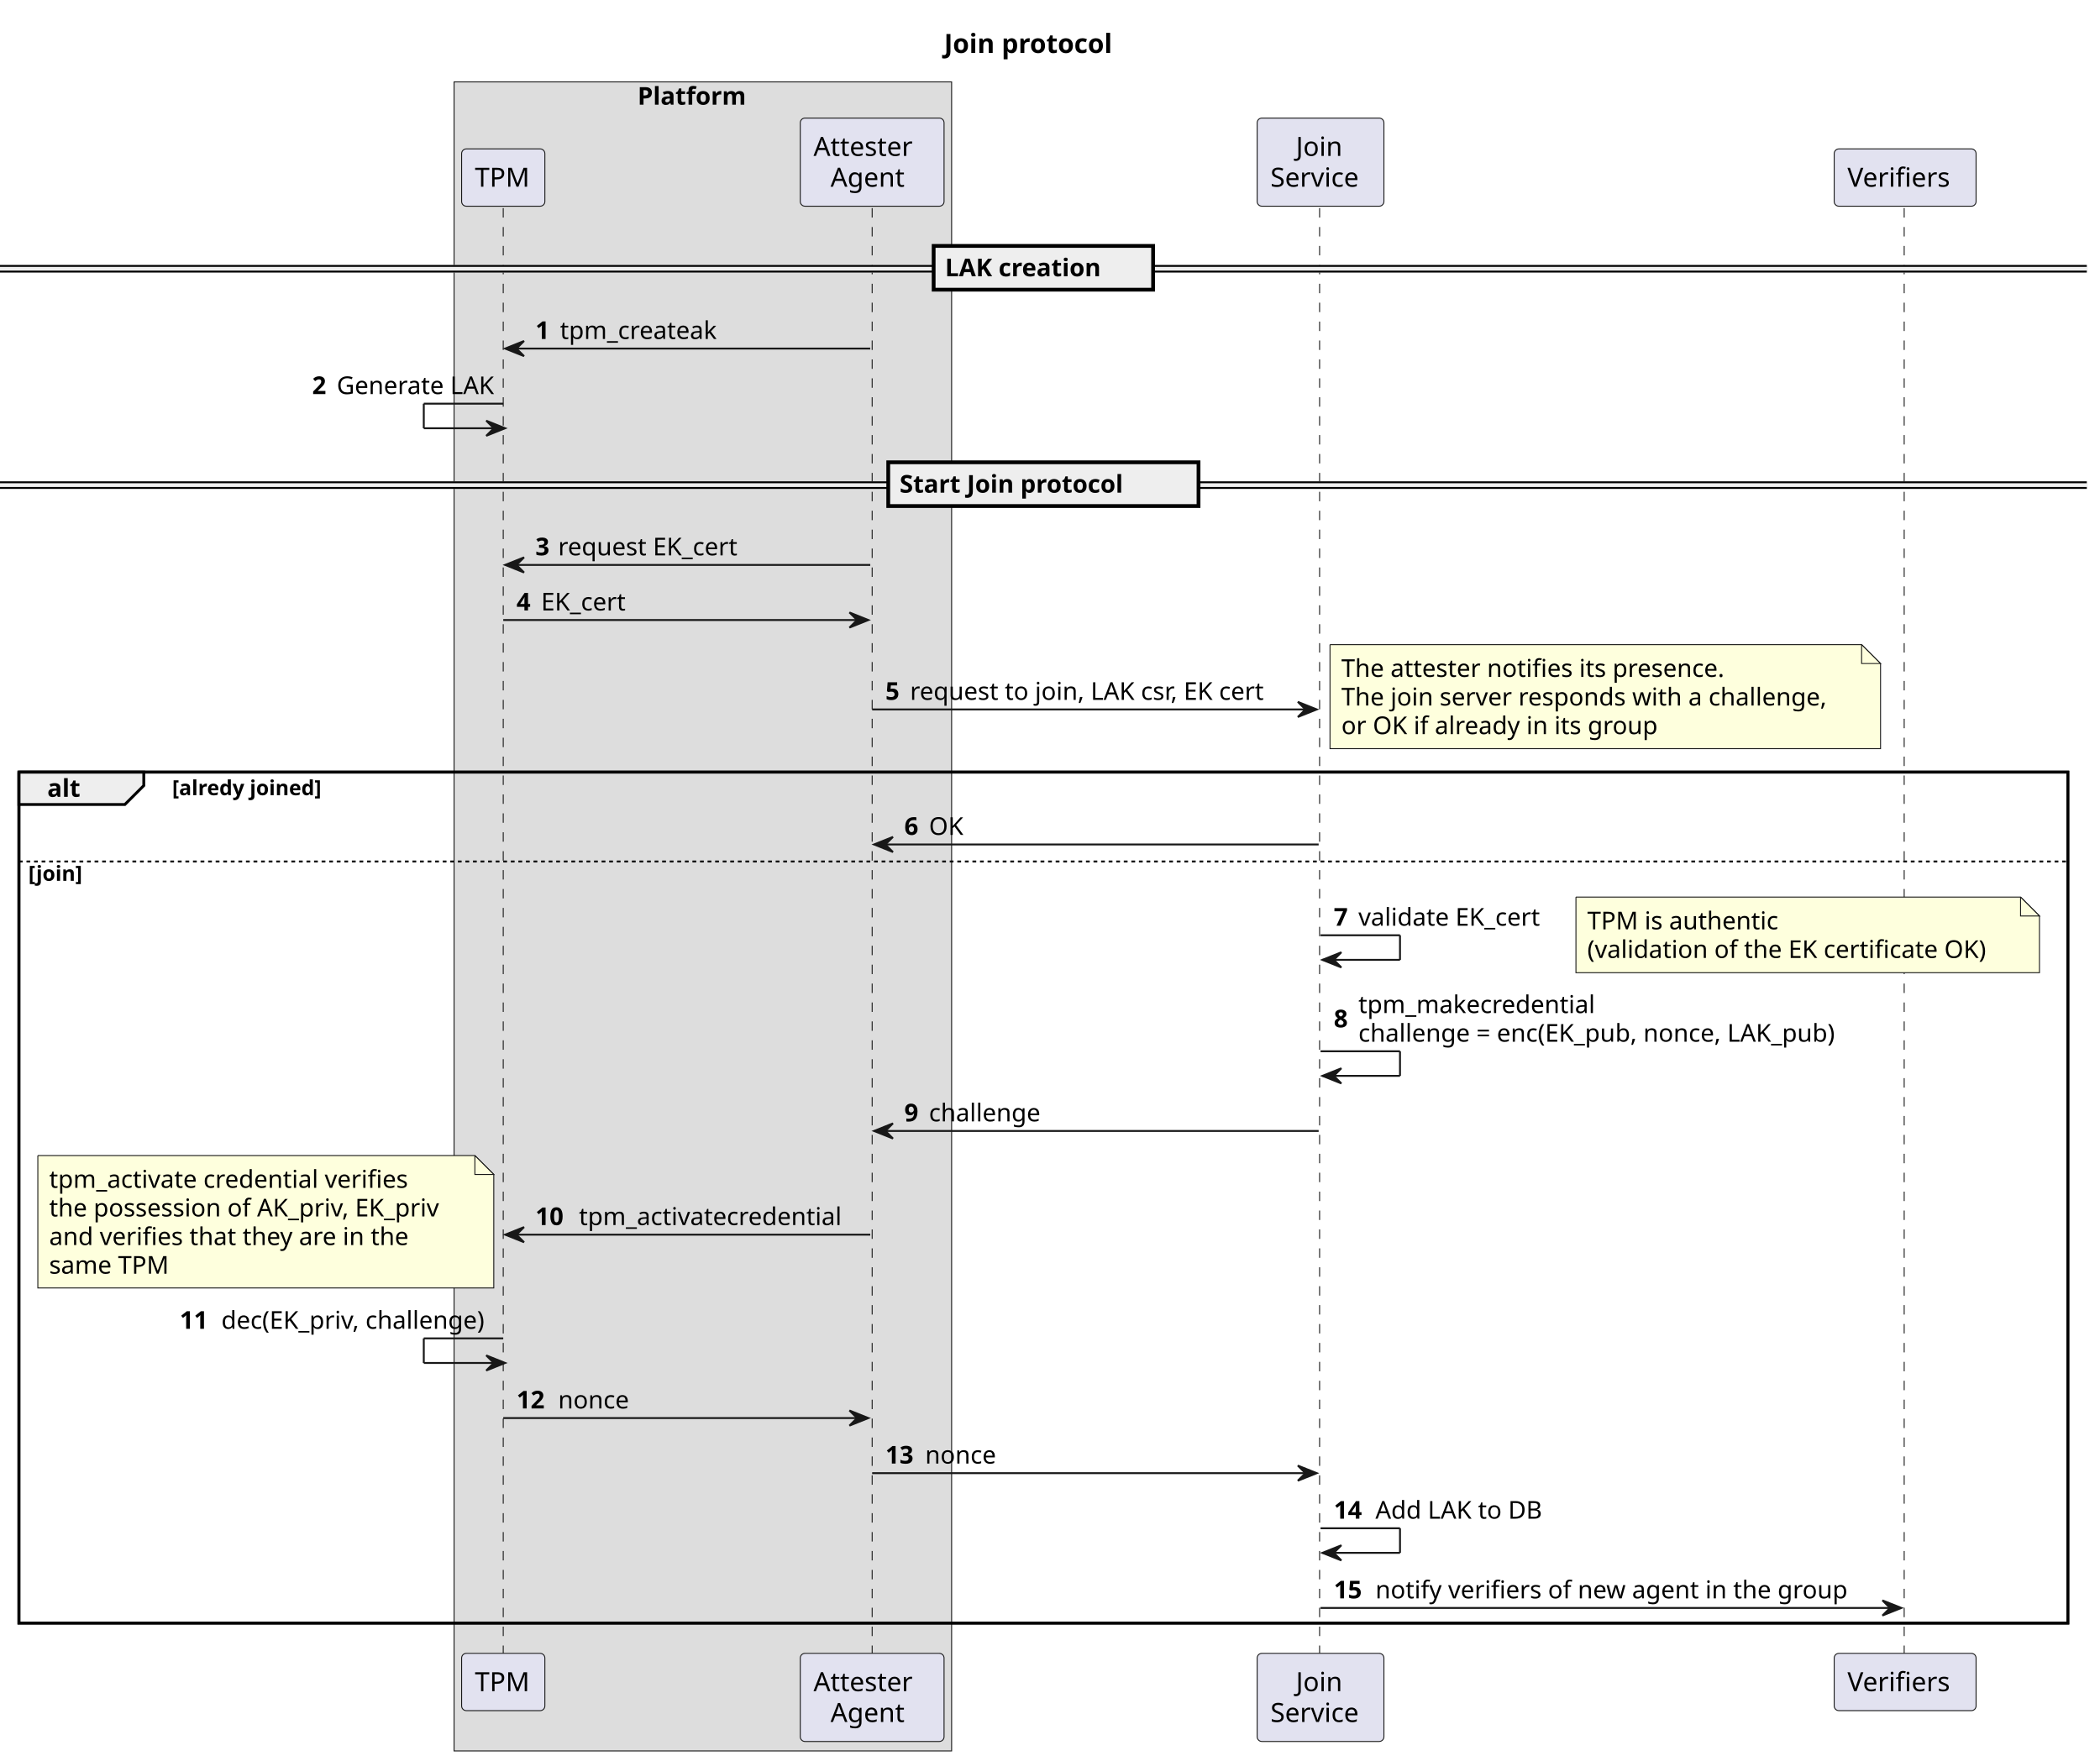
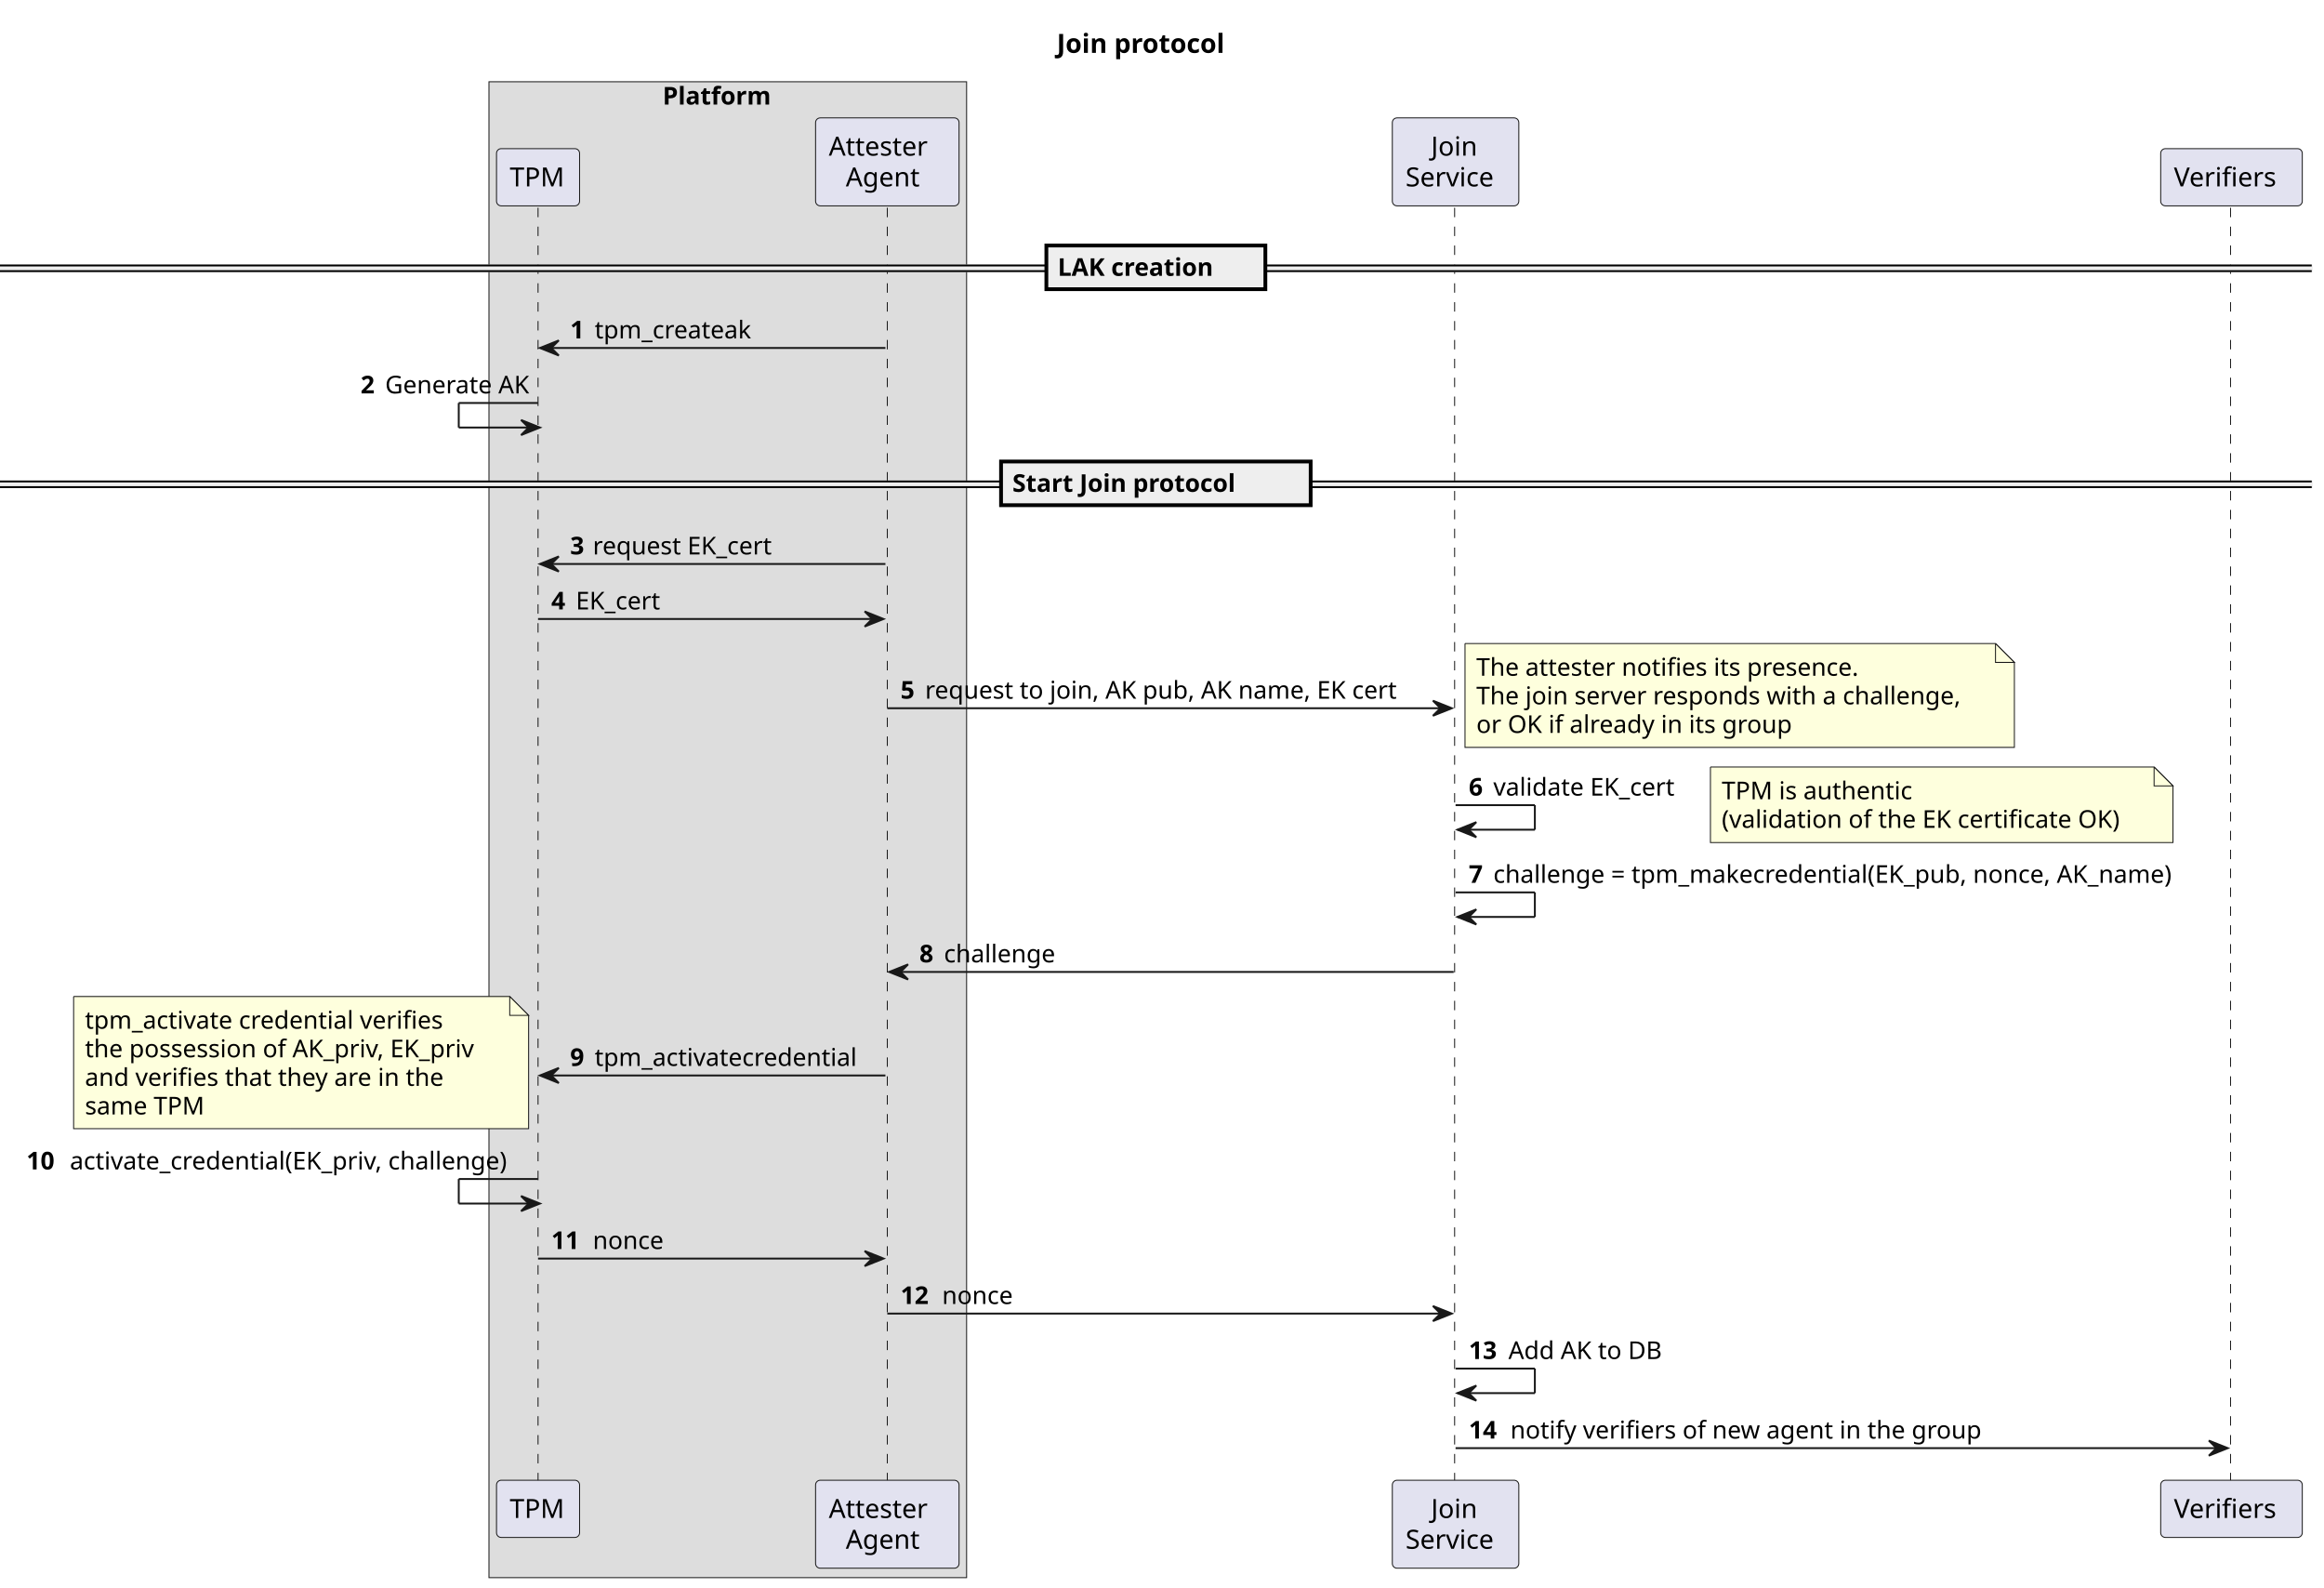
- <svg xmlns="http://www.w3.org/2000/svg" contentStyleType="text/css" height="931px" preserveAspectRatio="none" style="width:1110px;height:931px;background:#FFFFFF;" version="1.1" viewBox="0 0 1110 931" width="1110px" zoomAndPan="magnify">
+ <svg xmlns="http://www.w3.org/2000/svg" contentStyleType="text/css" height="841px" preserveAspectRatio="none" style="width:1231px;height:841px;background:#FFFFFF;" version="1.1" viewBox="0 0 1231 841" width="1231px" zoomAndPan="magnify">
  <defs />
  <g>
-     <text fill="#000000" font-family="sans-serif" font-size="14" font-weight="bold" lengthAdjust="spacing" textLength="104" x="499" y="27.995">Join protocol</text>
-     <rect fill="#DDDDDD" height="882.445" style="stroke:#181818;stroke-width:0.5;" width="263" x="240" y="43.297" />
-     <text fill="#000000" font-family="sans-serif" font-size="13" font-weight="bold" lengthAdjust="spacing" textLength="69" x="337" y="55.364">Platform</text>
-     <rect fill="none" height="449.93" style="stroke:#000000;stroke-width:1.5;" width="1083" x="10" y="408.219" />
-     <line style="stroke:#181818;stroke-width:0.5;stroke-dasharray:5.0,5.0;" x1="266" x2="266" y1="110.023" y2="875.148" />
-     <line style="stroke:#181818;stroke-width:0.5;stroke-dasharray:5.0,5.0;" x1="461" x2="461" y1="110.023" y2="875.148" />
-     <line style="stroke:#181818;stroke-width:0.5;stroke-dasharray:5.0,5.0;" x1="697.5" x2="697.5" y1="110.023" y2="875.148" />
-     <line style="stroke:#181818;stroke-width:0.5;stroke-dasharray:5.0,5.0;" x1="1006.5" x2="1006.5" y1="110.023" y2="875.148" />
-     <rect fill="#E2E2F0" height="30.297" rx="2.5" ry="2.5" style="stroke:#181818;stroke-width:0.5;" width="44" x="244" y="78.727" />
-     <text fill="#000000" font-family="sans-serif" font-size="14" lengthAdjust="spacing" textLength="30" x="251" y="98.722">TPM</text>
-     <rect fill="#E2E2F0" height="30.297" rx="2.5" ry="2.5" style="stroke:#181818;stroke-width:0.5;" width="44" x="244" y="874.148" />
-     <text fill="#000000" font-family="sans-serif" font-size="14" lengthAdjust="spacing" textLength="30" x="251" y="894.144">TPM</text>
-     <rect fill="#E2E2F0" height="46.594" rx="2.5" ry="2.5" style="stroke:#181818;stroke-width:0.5;" width="76" x="423" y="62.43" />
-     <text fill="#000000" font-family="sans-serif" font-size="14" lengthAdjust="spacing" textLength="62" x="430" y="82.425">Attester</text>
-     <text fill="#000000" font-family="sans-serif" font-size="14" lengthAdjust="spacing" textLength="44" x="439" y="98.722">Agent</text>
-     <rect fill="#E2E2F0" height="46.594" rx="2.5" ry="2.5" style="stroke:#181818;stroke-width:0.5;" width="76" x="423" y="874.148" />
-     <text fill="#000000" font-family="sans-serif" font-size="14" lengthAdjust="spacing" textLength="62" x="430" y="894.144">Attester</text>
-     <text fill="#000000" font-family="sans-serif" font-size="14" lengthAdjust="spacing" textLength="44" x="439" y="910.44">Agent</text>
-     <rect fill="#E2E2F0" height="46.594" rx="2.5" ry="2.5" style="stroke:#181818;stroke-width:0.5;" width="67" x="664.5" y="62.43" />
-     <text fill="#000000" font-family="sans-serif" font-size="14" lengthAdjust="spacing" textLength="26" x="685" y="82.425">Join</text>
-     <text fill="#000000" font-family="sans-serif" font-size="14" lengthAdjust="spacing" textLength="53" x="671.5" y="98.722">Service</text>
-     <rect fill="#E2E2F0" height="46.594" rx="2.5" ry="2.5" style="stroke:#181818;stroke-width:0.5;" width="67" x="664.5" y="874.148" />
-     <text fill="#000000" font-family="sans-serif" font-size="14" lengthAdjust="spacing" textLength="26" x="685" y="894.144">Join</text>
-     <text fill="#000000" font-family="sans-serif" font-size="14" lengthAdjust="spacing" textLength="53" x="671.5" y="910.44">Service</text>
-     <rect fill="#E2E2F0" height="30.297" rx="2.5" ry="2.5" style="stroke:#181818;stroke-width:0.5;" width="75" x="969.5" y="78.727" />
-     <text fill="#000000" font-family="sans-serif" font-size="14" lengthAdjust="spacing" textLength="61" x="976.5" y="98.722">Verifiers</text>
-     <rect fill="#E2E2F0" height="30.297" rx="2.5" ry="2.5" style="stroke:#181818;stroke-width:0.5;" width="75" x="969.5" y="874.148" />
-     <text fill="#000000" font-family="sans-serif" font-size="14" lengthAdjust="spacing" textLength="61" x="976.5" y="894.144">Verifiers</text>
-     <rect fill="#EEEEEE" height="3" style="stroke:#EEEEEE;stroke-width:1.0;" width="1103" x="0" y="140.59" />
-     <line style="stroke:#000000;stroke-width:1.0;" x1="0" x2="1103" y1="140.59" y2="140.59" />
-     <line style="stroke:#000000;stroke-width:1.0;" x1="0" x2="1103" y1="143.59" y2="143.59" />
-     <rect fill="#EEEEEE" height="23.133" style="stroke:#000000;stroke-width:2.0;" width="116" x="493.5" y="130.023" />
-     <text fill="#000000" font-family="sans-serif" font-size="13" font-weight="bold" lengthAdjust="spacing" textLength="97" x="499.5" y="146.09">LAK creation</text>
-     <polygon fill="#181818" points="277,180.289,267,184.289,277,188.289,273,184.289" style="stroke:#181818;stroke-width:1.0;" />
-     <line style="stroke:#181818;stroke-width:1.0;" x1="271" x2="460" y1="184.289" y2="184.289" />
-     <text fill="#000000" font-family="sans-serif" font-size="13" font-weight="bold" lengthAdjust="spacing" textLength="9" x="283" y="179.223">1</text>
-     <text fill="#000000" font-family="sans-serif" font-size="13" lengthAdjust="spacing" textLength="89" x="296" y="179.223">tpm_createak</text>
-     <line style="stroke:#181818;stroke-width:1.0;" x1="224" x2="266" y1="213.422" y2="213.422" />
-     <line style="stroke:#181818;stroke-width:1.0;" x1="224" x2="224" y1="213.422" y2="226.422" />
-     <line style="stroke:#181818;stroke-width:1.0;" x1="224" x2="265" y1="226.422" y2="226.422" />
-     <polygon fill="#181818" points="257,222.422,267,226.422,257,230.422,261,226.422" style="stroke:#181818;stroke-width:1.0;" />
-     <text fill="#000000" font-family="sans-serif" font-size="13" font-weight="bold" lengthAdjust="spacing" textLength="9" x="165" y="208.356">2</text>
-     <text fill="#000000" font-family="sans-serif" font-size="13" lengthAdjust="spacing" textLength="88" x="178" y="208.356">Generate LAK</text>
-     <rect fill="#EEEEEE" height="3" style="stroke:#EEEEEE;stroke-width:1.0;" width="1103" x="0" y="254.988" />
-     <line style="stroke:#000000;stroke-width:1.0;" x1="0" x2="1103" y1="254.988" y2="254.988" />
-     <line style="stroke:#000000;stroke-width:1.0;" x1="0" x2="1103" y1="257.988" y2="257.988" />
-     <rect fill="#EEEEEE" height="23.133" style="stroke:#000000;stroke-width:2.0;" width="164" x="469.5" y="244.422" />
-     <text fill="#000000" font-family="sans-serif" font-size="13" font-weight="bold" lengthAdjust="spacing" textLength="145" x="475.5" y="260.489">Start Join protocol</text>
-     <polygon fill="#181818" points="277,294.688,267,298.688,277,302.688,273,298.688" style="stroke:#181818;stroke-width:1.0;" />
-     <line style="stroke:#181818;stroke-width:1.0;" x1="271" x2="460" y1="298.688" y2="298.688" />
-     <text fill="#000000" font-family="sans-serif" font-size="13" font-weight="bold" lengthAdjust="spacing" textLength="8" x="283" y="293.622">3</text>
-     <text fill="#000000" font-family="sans-serif" font-size="13" lengthAdjust="spacing" textLength="101" x="295" y="293.622">request EK_cert</text>
-     <polygon fill="#181818" points="449,323.82,459,327.82,449,331.82,453,327.82" style="stroke:#181818;stroke-width:1.0;" />
-     <line style="stroke:#181818;stroke-width:1.0;" x1="266" x2="455" y1="327.82" y2="327.82" />
-     <text fill="#000000" font-family="sans-serif" font-size="13" font-weight="bold" lengthAdjust="spacing" textLength="9" x="273" y="322.754">4</text>
-     <text fill="#000000" font-family="sans-serif" font-size="13" lengthAdjust="spacing" textLength="48" x="286" y="322.754">EK_cert</text>
-     <polygon fill="#181818" points="686,371.086,696,375.086,686,379.086,690,375.086" style="stroke:#181818;stroke-width:1.0;" />
-     <line style="stroke:#181818;stroke-width:1.0;" x1="461" x2="692" y1="375.086" y2="375.086" />
-     <text fill="#000000" font-family="sans-serif" font-size="13" font-weight="bold" lengthAdjust="spacing" textLength="9" x="468" y="370.02">5</text>
-     <text fill="#000000" font-family="sans-serif" font-size="13" lengthAdjust="spacing" textLength="200" x="481" y="370.02">request to join, LAK csr, EK cert</text>
-     <path d="M703,340.82 L703,395.82 L994,395.82 L994,350.82 L984,340.82 L703,340.82 " fill="#FEFFDD" style="stroke:#181818;stroke-width:0.5;" />
-     <path d="M984,340.82 L984,350.82 L994,350.82 L984,340.82 " fill="#FEFFDD" style="stroke:#181818;stroke-width:0.5;" />
-     <text fill="#000000" font-family="sans-serif" font-size="13" lengthAdjust="spacing" textLength="216" x="709" y="357.887">The attester notifies its presence.</text>
-     <text fill="#000000" font-family="sans-serif" font-size="13" lengthAdjust="spacing" textLength="270" x="709" y="373.02">The join server responds with a challenge,</text>
-     <text fill="#000000" font-family="sans-serif" font-size="13" lengthAdjust="spacing" textLength="174" x="709" y="388.153">or OK if already in its group</text>
-     <path d="M10,408.219 L76,408.219 L76,415.352 L66,425.352 L10,425.352 L10,408.219 " fill="#EEEEEE" style="stroke:#000000;stroke-width:1.5;" />
-     <rect fill="none" height="449.93" style="stroke:#000000;stroke-width:1.5;" width="1083" x="10" y="408.219" />
-     <text fill="#000000" font-family="sans-serif" font-size="13" font-weight="bold" lengthAdjust="spacing" textLength="21" x="25" y="421.286">alt</text>
-     <text fill="#000000" font-family="sans-serif" font-size="11" font-weight="bold" lengthAdjust="spacing" textLength="96" x="91" y="420.429">[alredy joined]</text>
-     <polygon fill="#181818" points="472,442.484,462,446.484,472,450.484,468,446.484" style="stroke:#181818;stroke-width:1.0;" />
-     <line style="stroke:#181818;stroke-width:1.0;" x1="466" x2="697" y1="446.484" y2="446.484" />
-     <text fill="#000000" font-family="sans-serif" font-size="13" font-weight="bold" lengthAdjust="spacing" textLength="9" x="478" y="441.418">6</text>
-     <text fill="#000000" font-family="sans-serif" font-size="13" lengthAdjust="spacing" textLength="18" x="491" y="441.418">OK</text>
-     <line style="stroke:#000000;stroke-width:1.0;stroke-dasharray:2.0,2.0;" x1="10" x2="1093" y1="455.484" y2="455.484" />
-     <text fill="#000000" font-family="sans-serif" font-size="11" font-weight="bold" lengthAdjust="spacing" textLength="35" x="15" y="465.695">[join]</text>
-     <line style="stroke:#181818;stroke-width:1.0;" x1="698" x2="740" y1="494.488" y2="494.488" />
-     <line style="stroke:#181818;stroke-width:1.0;" x1="740" x2="740" y1="494.488" y2="507.488" />
-     <line style="stroke:#181818;stroke-width:1.0;" x1="699" x2="740" y1="507.488" y2="507.488" />
-     <polygon fill="#181818" points="709,503.488,699,507.488,709,511.488,705,507.488" style="stroke:#181818;stroke-width:1.0;" />
-     <text fill="#000000" font-family="sans-serif" font-size="13" font-weight="bold" lengthAdjust="spacing" textLength="9" x="705" y="489.422">7</text>
-     <text fill="#000000" font-family="sans-serif" font-size="13" lengthAdjust="spacing" textLength="103" x="718" y="489.422">validate EK_cert</text>
-     <path d="M833,474.289 L833,514.289 L1078,514.289 L1078,484.289 L1068,474.289 L833,474.289 " fill="#FEFFDD" style="stroke:#181818;stroke-width:0.5;" />
-     <path d="M1068,474.289 L1068,484.289 L1078,484.289 L1068,474.289 " fill="#FEFFDD" style="stroke:#181818;stroke-width:0.5;" />
-     <text fill="#000000" font-family="sans-serif" font-size="13" lengthAdjust="spacing" textLength="104" x="839" y="491.356">TPM is authentic</text>
-     <text fill="#000000" font-family="sans-serif" font-size="13" lengthAdjust="spacing" textLength="224" x="839" y="506.489">(validation of the EK certificate OK)</text>
-     <line style="stroke:#181818;stroke-width:1.0;" x1="698" x2="740" y1="555.82" y2="555.82" />
-     <line style="stroke:#181818;stroke-width:1.0;" x1="740" x2="740" y1="555.82" y2="568.82" />
-     <line style="stroke:#181818;stroke-width:1.0;" x1="699" x2="740" y1="568.82" y2="568.82" />
-     <polygon fill="#181818" points="709,564.82,699,568.82,709,572.82,705,568.82" style="stroke:#181818;stroke-width:1.0;" />
-     <text fill="#000000" font-family="sans-serif" font-size="13" font-weight="bold" lengthAdjust="spacing" textLength="9" x="705" y="543.188">8</text>
-     <text fill="#000000" font-family="sans-serif" font-size="13" lengthAdjust="spacing" textLength="132" x="718" y="535.622">tpm_makecredential</text>
-     <text fill="#000000" font-family="sans-serif" font-size="13" lengthAdjust="spacing" textLength="269" x="718" y="550.754">challenge = enc(EK_pub, nonce, LAK_pub)</text>
-     <polygon fill="#181818" points="472,593.953,462,597.953,472,601.953,468,597.953" style="stroke:#181818;stroke-width:1.0;" />
-     <line style="stroke:#181818;stroke-width:1.0;" x1="466" x2="697" y1="597.953" y2="597.953" />
-     <text fill="#000000" font-family="sans-serif" font-size="13" font-weight="bold" lengthAdjust="spacing" textLength="9" x="478" y="592.887">9</text>
-     <text fill="#000000" font-family="sans-serif" font-size="13" lengthAdjust="spacing" textLength="61" x="491" y="592.887">challenge</text>
-     <polygon fill="#181818" points="277,648.785,267,652.785,277,656.785,273,652.785" style="stroke:#181818;stroke-width:1.0;" />
-     <line style="stroke:#181818;stroke-width:1.0;" x1="271" x2="460" y1="652.785" y2="652.785" />
-     <text fill="#000000" font-family="sans-serif" font-size="13" font-weight="bold" lengthAdjust="spacing" textLength="19" x="283" y="647.719">10</text>
-     <text fill="#000000" font-family="sans-serif" font-size="13" lengthAdjust="spacing" textLength="148" x="306" y="647.719">tpm_activatecredential</text>
-     <path d="M20,610.953 L20,680.953 L261,680.953 L261,620.953 L251,610.953 L20,610.953 " fill="#FEFFDD" style="stroke:#181818;stroke-width:0.5;" />
-     <path d="M251,610.953 L251,620.953 L261,620.953 L251,610.953 " fill="#FEFFDD" style="stroke:#181818;stroke-width:0.5;" />
-     <text fill="#000000" font-family="sans-serif" font-size="13" lengthAdjust="spacing" textLength="203" x="26" y="628.02">tpm_activate credential verifies</text>
-     <text fill="#000000" font-family="sans-serif" font-size="13" lengthAdjust="spacing" textLength="220" x="26" y="643.153">the possession of AK_priv, EK_priv</text>
-     <text fill="#000000" font-family="sans-serif" font-size="13" lengthAdjust="spacing" textLength="203" x="26" y="658.286">and verifies that they are in the</text>
-     <text fill="#000000" font-family="sans-serif" font-size="13" lengthAdjust="spacing" textLength="66" x="26" y="673.418">same TPM</text>
-     <line style="stroke:#181818;stroke-width:1.0;" x1="224" x2="266" y1="707.617" y2="707.617" />
-     <line style="stroke:#181818;stroke-width:1.0;" x1="224" x2="224" y1="707.617" y2="720.617" />
-     <line style="stroke:#181818;stroke-width:1.0;" x1="224" x2="265" y1="720.617" y2="720.617" />
-     <polygon fill="#181818" points="257,716.617,267,720.617,257,724.617,261,720.617" style="stroke:#181818;stroke-width:1.0;" />
-     <text fill="#000000" font-family="sans-serif" font-size="13" font-weight="bold" lengthAdjust="spacing" textLength="18" x="95" y="702.551">11</text>
-     <text fill="#000000" font-family="sans-serif" font-size="13" lengthAdjust="spacing" textLength="149" x="117" y="702.551">dec(EK_priv, challenge)</text>
-     <polygon fill="#181818" points="449,745.75,459,749.75,449,753.75,453,749.75" style="stroke:#181818;stroke-width:1.0;" />
-     <line style="stroke:#181818;stroke-width:1.0;" x1="266" x2="455" y1="749.75" y2="749.75" />
-     <text fill="#000000" font-family="sans-serif" font-size="13" font-weight="bold" lengthAdjust="spacing" textLength="18" x="273" y="744.684">12</text>
-     <text fill="#000000" font-family="sans-serif" font-size="13" lengthAdjust="spacing" textLength="39" x="295" y="744.684">nonce</text>
-     <polygon fill="#181818" points="686,774.883,696,778.883,686,782.883,690,778.883" style="stroke:#181818;stroke-width:1.0;" />
-     <line style="stroke:#181818;stroke-width:1.0;" x1="461" x2="692" y1="778.883" y2="778.883" />
-     <text fill="#000000" font-family="sans-serif" font-size="13" font-weight="bold" lengthAdjust="spacing" textLength="17" x="468" y="773.817">13</text>
-     <text fill="#000000" font-family="sans-serif" font-size="13" lengthAdjust="spacing" textLength="39" x="489" y="773.817">nonce</text>
-     <line style="stroke:#181818;stroke-width:1.0;" x1="698" x2="740" y1="808.016" y2="808.016" />
-     <line style="stroke:#181818;stroke-width:1.0;" x1="740" x2="740" y1="808.016" y2="821.016" />
-     <line style="stroke:#181818;stroke-width:1.0;" x1="699" x2="740" y1="821.016" y2="821.016" />
-     <polygon fill="#181818" points="709,817.016,699,821.016,709,825.016,705,821.016" style="stroke:#181818;stroke-width:1.0;" />
-     <text fill="#000000" font-family="sans-serif" font-size="13" font-weight="bold" lengthAdjust="spacing" textLength="18" x="705" y="802.95">14</text>
-     <text fill="#000000" font-family="sans-serif" font-size="13" lengthAdjust="spacing" textLength="92" x="727" y="802.95">Add LAK to DB</text>
-     <polygon fill="#181818" points="995,846.148,1005,850.148,995,854.148,999,850.148" style="stroke:#181818;stroke-width:1.0;" />
-     <line style="stroke:#181818;stroke-width:1.0;" x1="698" x2="1001" y1="850.148" y2="850.148" />
-     <text fill="#000000" font-family="sans-serif" font-size="13" font-weight="bold" lengthAdjust="spacing" textLength="18" x="705" y="845.082">15</text>
-     <text fill="#000000" font-family="sans-serif" font-size="13" lengthAdjust="spacing" textLength="263" x="727" y="845.082">notify verifiers of new agent in the group</text>
+     <text fill="#000000" font-family="sans-serif" font-size="14" font-weight="bold" lengthAdjust="spacing" textLength="104" x="559.75" y="27.995">Join protocol</text>
+     <rect fill="#DDDDDD" height="792.242" style="stroke:#181818;stroke-width:0.5;" width="253" x="259" y="43.297" />
+     <text fill="#000000" font-family="sans-serif" font-size="13" font-weight="bold" lengthAdjust="spacing" textLength="69" x="351" y="55.364">Platform</text>
+     <line style="stroke:#181818;stroke-width:0.5;stroke-dasharray:5.0,5.0;" x1="285" x2="285" y1="110.023" y2="784.945" />
+     <line style="stroke:#181818;stroke-width:0.5;stroke-dasharray:5.0,5.0;" x1="470" x2="470" y1="110.023" y2="784.945" />
+     <line style="stroke:#181818;stroke-width:0.5;stroke-dasharray:5.0,5.0;" x1="770.5" x2="770.5" y1="110.023" y2="784.945" />
+     <line style="stroke:#181818;stroke-width:0.5;stroke-dasharray:5.0,5.0;" x1="1181.5" x2="1181.5" y1="110.023" y2="784.945" />
+     <rect fill="#E2E2F0" height="30.297" rx="2.5" ry="2.5" style="stroke:#181818;stroke-width:0.5;" width="44" x="263" y="78.727" />
+     <text fill="#000000" font-family="sans-serif" font-size="14" lengthAdjust="spacing" textLength="30" x="270" y="98.722">TPM</text>
+     <rect fill="#E2E2F0" height="30.297" rx="2.5" ry="2.5" style="stroke:#181818;stroke-width:0.5;" width="44" x="263" y="783.945" />
+     <text fill="#000000" font-family="sans-serif" font-size="14" lengthAdjust="spacing" textLength="30" x="270" y="803.94">TPM</text>
+     <rect fill="#E2E2F0" height="46.594" rx="2.5" ry="2.5" style="stroke:#181818;stroke-width:0.5;" width="76" x="432" y="62.43" />
+     <text fill="#000000" font-family="sans-serif" font-size="14" lengthAdjust="spacing" textLength="62" x="439" y="82.425">Attester</text>
+     <text fill="#000000" font-family="sans-serif" font-size="14" lengthAdjust="spacing" textLength="44" x="448" y="98.722">Agent</text>
+     <rect fill="#E2E2F0" height="46.594" rx="2.5" ry="2.5" style="stroke:#181818;stroke-width:0.5;" width="76" x="432" y="783.945" />
+     <text fill="#000000" font-family="sans-serif" font-size="14" lengthAdjust="spacing" textLength="62" x="439" y="803.94">Attester</text>
+     <text fill="#000000" font-family="sans-serif" font-size="14" lengthAdjust="spacing" textLength="44" x="448" y="820.237">Agent</text>
+     <rect fill="#E2E2F0" height="46.594" rx="2.5" ry="2.5" style="stroke:#181818;stroke-width:0.5;" width="67" x="737.5" y="62.43" />
+     <text fill="#000000" font-family="sans-serif" font-size="14" lengthAdjust="spacing" textLength="26" x="758" y="82.425">Join</text>
+     <text fill="#000000" font-family="sans-serif" font-size="14" lengthAdjust="spacing" textLength="53" x="744.5" y="98.722">Service</text>
+     <rect fill="#E2E2F0" height="46.594" rx="2.5" ry="2.5" style="stroke:#181818;stroke-width:0.5;" width="67" x="737.5" y="783.945" />
+     <text fill="#000000" font-family="sans-serif" font-size="14" lengthAdjust="spacing" textLength="26" x="758" y="803.94">Join</text>
+     <text fill="#000000" font-family="sans-serif" font-size="14" lengthAdjust="spacing" textLength="53" x="744.5" y="820.237">Service</text>
+     <rect fill="#E2E2F0" height="30.297" rx="2.5" ry="2.5" style="stroke:#181818;stroke-width:0.5;" width="75" x="1144.5" y="78.727" />
+     <text fill="#000000" font-family="sans-serif" font-size="14" lengthAdjust="spacing" textLength="61" x="1151.5" y="98.722">Verifiers</text>
+     <rect fill="#E2E2F0" height="30.297" rx="2.5" ry="2.5" style="stroke:#181818;stroke-width:0.5;" width="75" x="1144.5" y="783.945" />
+     <text fill="#000000" font-family="sans-serif" font-size="14" lengthAdjust="spacing" textLength="61" x="1151.5" y="803.94">Verifiers</text>
+     <rect fill="#EEEEEE" height="3" style="stroke:#EEEEEE;stroke-width:1.0;" width="1224.5" x="0" y="140.59" />
+     <line style="stroke:#000000;stroke-width:1.0;" x1="0" x2="1224.5" y1="140.59" y2="140.59" />
+     <line style="stroke:#000000;stroke-width:1.0;" x1="0" x2="1224.5" y1="143.59" y2="143.59" />
+     <rect fill="#EEEEEE" height="23.133" style="stroke:#000000;stroke-width:2.0;" width="116" x="554.25" y="130.023" />
+     <text fill="#000000" font-family="sans-serif" font-size="13" font-weight="bold" lengthAdjust="spacing" textLength="97" x="560.25" y="146.09">LAK creation</text>
+     <polygon fill="#181818" points="296,180.289,286,184.289,296,188.289,292,184.289" style="stroke:#181818;stroke-width:1.0;" />
+     <line style="stroke:#181818;stroke-width:1.0;" x1="290" x2="469" y1="184.289" y2="184.289" />
+     <text fill="#000000" font-family="sans-serif" font-size="13" font-weight="bold" lengthAdjust="spacing" textLength="9" x="302" y="179.223">1</text>
+     <text fill="#000000" font-family="sans-serif" font-size="13" lengthAdjust="spacing" textLength="89" x="315" y="179.223">tpm_createak</text>
+     <line style="stroke:#181818;stroke-width:1.0;" x1="243" x2="285" y1="213.422" y2="213.422" />
+     <line style="stroke:#181818;stroke-width:1.0;" x1="243" x2="243" y1="213.422" y2="226.422" />
+     <line style="stroke:#181818;stroke-width:1.0;" x1="243" x2="284" y1="226.422" y2="226.422" />
+     <polygon fill="#181818" points="276,222.422,286,226.422,276,230.422,280,226.422" style="stroke:#181818;stroke-width:1.0;" />
+     <text fill="#000000" font-family="sans-serif" font-size="13" font-weight="bold" lengthAdjust="spacing" textLength="9" x="191" y="208.356">2</text>
+     <text fill="#000000" font-family="sans-serif" font-size="13" lengthAdjust="spacing" textLength="81" x="204" y="208.356">Generate AK</text>
+     <rect fill="#EEEEEE" height="3" style="stroke:#EEEEEE;stroke-width:1.0;" width="1224.5" x="0" y="254.988" />
+     <line style="stroke:#000000;stroke-width:1.0;" x1="0" x2="1224.5" y1="254.988" y2="254.988" />
+     <line style="stroke:#000000;stroke-width:1.0;" x1="0" x2="1224.5" y1="257.988" y2="257.988" />
+     <rect fill="#EEEEEE" height="23.133" style="stroke:#000000;stroke-width:2.0;" width="164" x="530.25" y="244.422" />
+     <text fill="#000000" font-family="sans-serif" font-size="13" font-weight="bold" lengthAdjust="spacing" textLength="145" x="536.25" y="260.489">Start Join protocol</text>
+     <polygon fill="#181818" points="296,294.688,286,298.688,296,302.688,292,298.688" style="stroke:#181818;stroke-width:1.0;" />
+     <line style="stroke:#181818;stroke-width:1.0;" x1="290" x2="469" y1="298.688" y2="298.688" />
+     <text fill="#000000" font-family="sans-serif" font-size="13" font-weight="bold" lengthAdjust="spacing" textLength="8" x="302" y="293.622">3</text>
+     <text fill="#000000" font-family="sans-serif" font-size="13" lengthAdjust="spacing" textLength="101" x="314" y="293.622">request EK_cert</text>
+     <polygon fill="#181818" points="458,323.82,468,327.82,458,331.82,462,327.82" style="stroke:#181818;stroke-width:1.0;" />
+     <line style="stroke:#181818;stroke-width:1.0;" x1="285" x2="464" y1="327.82" y2="327.82" />
+     <text fill="#000000" font-family="sans-serif" font-size="13" font-weight="bold" lengthAdjust="spacing" textLength="9" x="292" y="322.754">4</text>
+     <text fill="#000000" font-family="sans-serif" font-size="13" lengthAdjust="spacing" textLength="48" x="305" y="322.754">EK_cert</text>
+     <polygon fill="#181818" points="759,371.086,769,375.086,759,379.086,763,375.086" style="stroke:#181818;stroke-width:1.0;" />
+     <line style="stroke:#181818;stroke-width:1.0;" x1="470" x2="765" y1="375.086" y2="375.086" />
+     <text fill="#000000" font-family="sans-serif" font-size="13" font-weight="bold" lengthAdjust="spacing" textLength="9" x="477" y="370.02">5</text>
+     <text fill="#000000" font-family="sans-serif" font-size="13" lengthAdjust="spacing" textLength="264" x="490" y="370.02">request to join, AK pub, AK name, EK cert</text>
+     <path d="M776,340.82 L776,395.82 L1067,395.82 L1067,350.82 L1057,340.82 L776,340.82 " fill="#FEFFDD" style="stroke:#181818;stroke-width:0.5;" />
+     <path d="M1057,340.82 L1057,350.82 L1067,350.82 L1057,340.82 " fill="#FEFFDD" style="stroke:#181818;stroke-width:0.5;" />
+     <text fill="#000000" font-family="sans-serif" font-size="13" lengthAdjust="spacing" textLength="216" x="782" y="357.887">The attester notifies its presence.</text>
+     <text fill="#000000" font-family="sans-serif" font-size="13" lengthAdjust="spacing" textLength="270" x="782" y="373.02">The join server responds with a challenge,</text>
+     <text fill="#000000" font-family="sans-serif" font-size="13" lengthAdjust="spacing" textLength="174" x="782" y="388.153">or OK if already in its group</text>
+     <line style="stroke:#181818;stroke-width:1.0;" x1="771" x2="813" y1="426.418" y2="426.418" />
+     <line style="stroke:#181818;stroke-width:1.0;" x1="813" x2="813" y1="426.418" y2="439.418" />
+     <line style="stroke:#181818;stroke-width:1.0;" x1="772" x2="813" y1="439.418" y2="439.418" />
+     <polygon fill="#181818" points="782,435.418,772,439.418,782,443.418,778,439.418" style="stroke:#181818;stroke-width:1.0;" />
+     <text fill="#000000" font-family="sans-serif" font-size="13" font-weight="bold" lengthAdjust="spacing" textLength="9" x="778" y="421.352">6</text>
+     <text fill="#000000" font-family="sans-serif" font-size="13" lengthAdjust="spacing" textLength="103" x="791" y="421.352">validate EK_cert</text>
+     <path d="M906,406.219 L906,446.219 L1151,446.219 L1151,416.219 L1141,406.219 L906,406.219 " fill="#FEFFDD" style="stroke:#181818;stroke-width:0.5;" />
+     <path d="M1141,406.219 L1141,416.219 L1151,416.219 L1141,406.219 " fill="#FEFFDD" style="stroke:#181818;stroke-width:0.5;" />
+     <text fill="#000000" font-family="sans-serif" font-size="13" lengthAdjust="spacing" textLength="104" x="912" y="423.286">TPM is authentic</text>
+     <text fill="#000000" font-family="sans-serif" font-size="13" lengthAdjust="spacing" textLength="224" x="912" y="438.418">(validation of the EK certificate OK)</text>
+     <line style="stroke:#181818;stroke-width:1.0;" x1="771" x2="813" y1="472.617" y2="472.617" />
+     <line style="stroke:#181818;stroke-width:1.0;" x1="813" x2="813" y1="472.617" y2="485.617" />
+     <line style="stroke:#181818;stroke-width:1.0;" x1="772" x2="813" y1="485.617" y2="485.617" />
+     <polygon fill="#181818" points="782,481.617,772,485.617,782,489.617,778,485.617" style="stroke:#181818;stroke-width:1.0;" />
+     <text fill="#000000" font-family="sans-serif" font-size="13" font-weight="bold" lengthAdjust="spacing" textLength="9" x="778" y="467.551">7</text>
+     <text fill="#000000" font-family="sans-serif" font-size="13" lengthAdjust="spacing" textLength="384" x="791" y="467.551">challenge = tpm_makecredential(EK_pub, nonce, AK_name)</text>
+     <polygon fill="#181818" points="481,510.75,471,514.75,481,518.75,477,514.75" style="stroke:#181818;stroke-width:1.0;" />
+     <line style="stroke:#181818;stroke-width:1.0;" x1="475" x2="770" y1="514.75" y2="514.75" />
+     <text fill="#000000" font-family="sans-serif" font-size="13" font-weight="bold" lengthAdjust="spacing" textLength="9" x="487" y="509.684">8</text>
+     <text fill="#000000" font-family="sans-serif" font-size="13" lengthAdjust="spacing" textLength="61" x="500" y="509.684">challenge</text>
+     <polygon fill="#181818" points="296,565.582,286,569.582,296,573.582,292,569.582" style="stroke:#181818;stroke-width:1.0;" />
+     <line style="stroke:#181818;stroke-width:1.0;" x1="290" x2="469" y1="569.582" y2="569.582" />
+     <text fill="#000000" font-family="sans-serif" font-size="13" font-weight="bold" lengthAdjust="spacing" textLength="9" x="302" y="564.516">9</text>
+     <text fill="#000000" font-family="sans-serif" font-size="13" lengthAdjust="spacing" textLength="148" x="315" y="564.516">tpm_activatecredential</text>
+     <path d="M39,527.75 L39,597.75 L280,597.75 L280,537.75 L270,527.75 L39,527.75 " fill="#FEFFDD" style="stroke:#181818;stroke-width:0.5;" />
+     <path d="M270,527.75 L270,537.75 L280,537.75 L270,527.75 " fill="#FEFFDD" style="stroke:#181818;stroke-width:0.5;" />
+     <text fill="#000000" font-family="sans-serif" font-size="13" lengthAdjust="spacing" textLength="203" x="45" y="544.817">tpm_activate credential verifies</text>
+     <text fill="#000000" font-family="sans-serif" font-size="13" lengthAdjust="spacing" textLength="220" x="45" y="559.95">the possession of AK_priv, EK_priv</text>
+     <text fill="#000000" font-family="sans-serif" font-size="13" lengthAdjust="spacing" textLength="203" x="45" y="575.082">and verifies that they are in the</text>
+     <text fill="#000000" font-family="sans-serif" font-size="13" lengthAdjust="spacing" textLength="66" x="45" y="590.215">same TPM</text>
+     <line style="stroke:#181818;stroke-width:1.0;" x1="243" x2="285" y1="624.414" y2="624.414" />
+     <line style="stroke:#181818;stroke-width:1.0;" x1="243" x2="243" y1="624.414" y2="637.414" />
+     <line style="stroke:#181818;stroke-width:1.0;" x1="243" x2="284" y1="637.414" y2="637.414" />
+     <polygon fill="#181818" points="276,633.414,286,637.414,276,641.414,280,637.414" style="stroke:#181818;stroke-width:1.0;" />
+     <text fill="#000000" font-family="sans-serif" font-size="13" font-weight="bold" lengthAdjust="spacing" textLength="19" x="14" y="619.348">10</text>
+     <text fill="#000000" font-family="sans-serif" font-size="13" lengthAdjust="spacing" textLength="248" x="37" y="619.348">activate_credential(EK_priv, challenge)</text>
+     <polygon fill="#181818" points="458,662.547,468,666.547,458,670.547,462,666.547" style="stroke:#181818;stroke-width:1.0;" />
+     <line style="stroke:#181818;stroke-width:1.0;" x1="285" x2="464" y1="666.547" y2="666.547" />
+     <text fill="#000000" font-family="sans-serif" font-size="13" font-weight="bold" lengthAdjust="spacing" textLength="18" x="292" y="661.481">11</text>
+     <text fill="#000000" font-family="sans-serif" font-size="13" lengthAdjust="spacing" textLength="39" x="314" y="661.481">nonce</text>
+     <polygon fill="#181818" points="759,691.68,769,695.68,759,699.68,763,695.68" style="stroke:#181818;stroke-width:1.0;" />
+     <line style="stroke:#181818;stroke-width:1.0;" x1="470" x2="765" y1="695.68" y2="695.68" />
+     <text fill="#000000" font-family="sans-serif" font-size="13" font-weight="bold" lengthAdjust="spacing" textLength="18" x="477" y="690.614">12</text>
+     <text fill="#000000" font-family="sans-serif" font-size="13" lengthAdjust="spacing" textLength="39" x="499" y="690.614">nonce</text>
+     <line style="stroke:#181818;stroke-width:1.0;" x1="771" x2="813" y1="724.812" y2="724.812" />
+     <line style="stroke:#181818;stroke-width:1.0;" x1="813" x2="813" y1="724.812" y2="737.812" />
+     <line style="stroke:#181818;stroke-width:1.0;" x1="772" x2="813" y1="737.812" y2="737.812" />
+     <polygon fill="#181818" points="782,733.812,772,737.812,782,741.812,778,737.812" style="stroke:#181818;stroke-width:1.0;" />
+     <text fill="#000000" font-family="sans-serif" font-size="13" font-weight="bold" lengthAdjust="spacing" textLength="17" x="778" y="719.747">13</text>
+     <text fill="#000000" font-family="sans-serif" font-size="13" lengthAdjust="spacing" textLength="85" x="799" y="719.747">Add AK to DB</text>
+     <polygon fill="#181818" points="1170,762.945,1180,766.945,1170,770.945,1174,766.945" style="stroke:#181818;stroke-width:1.0;" />
+     <line style="stroke:#181818;stroke-width:1.0;" x1="771" x2="1176" y1="766.945" y2="766.945" />
+     <text fill="#000000" font-family="sans-serif" font-size="13" font-weight="bold" lengthAdjust="spacing" textLength="18" x="778" y="761.879">14</text>
+     <text fill="#000000" font-family="sans-serif" font-size="13" lengthAdjust="spacing" textLength="263" x="800" y="761.879">notify verifiers of new agent in the group</text>
  </g>
</svg>
